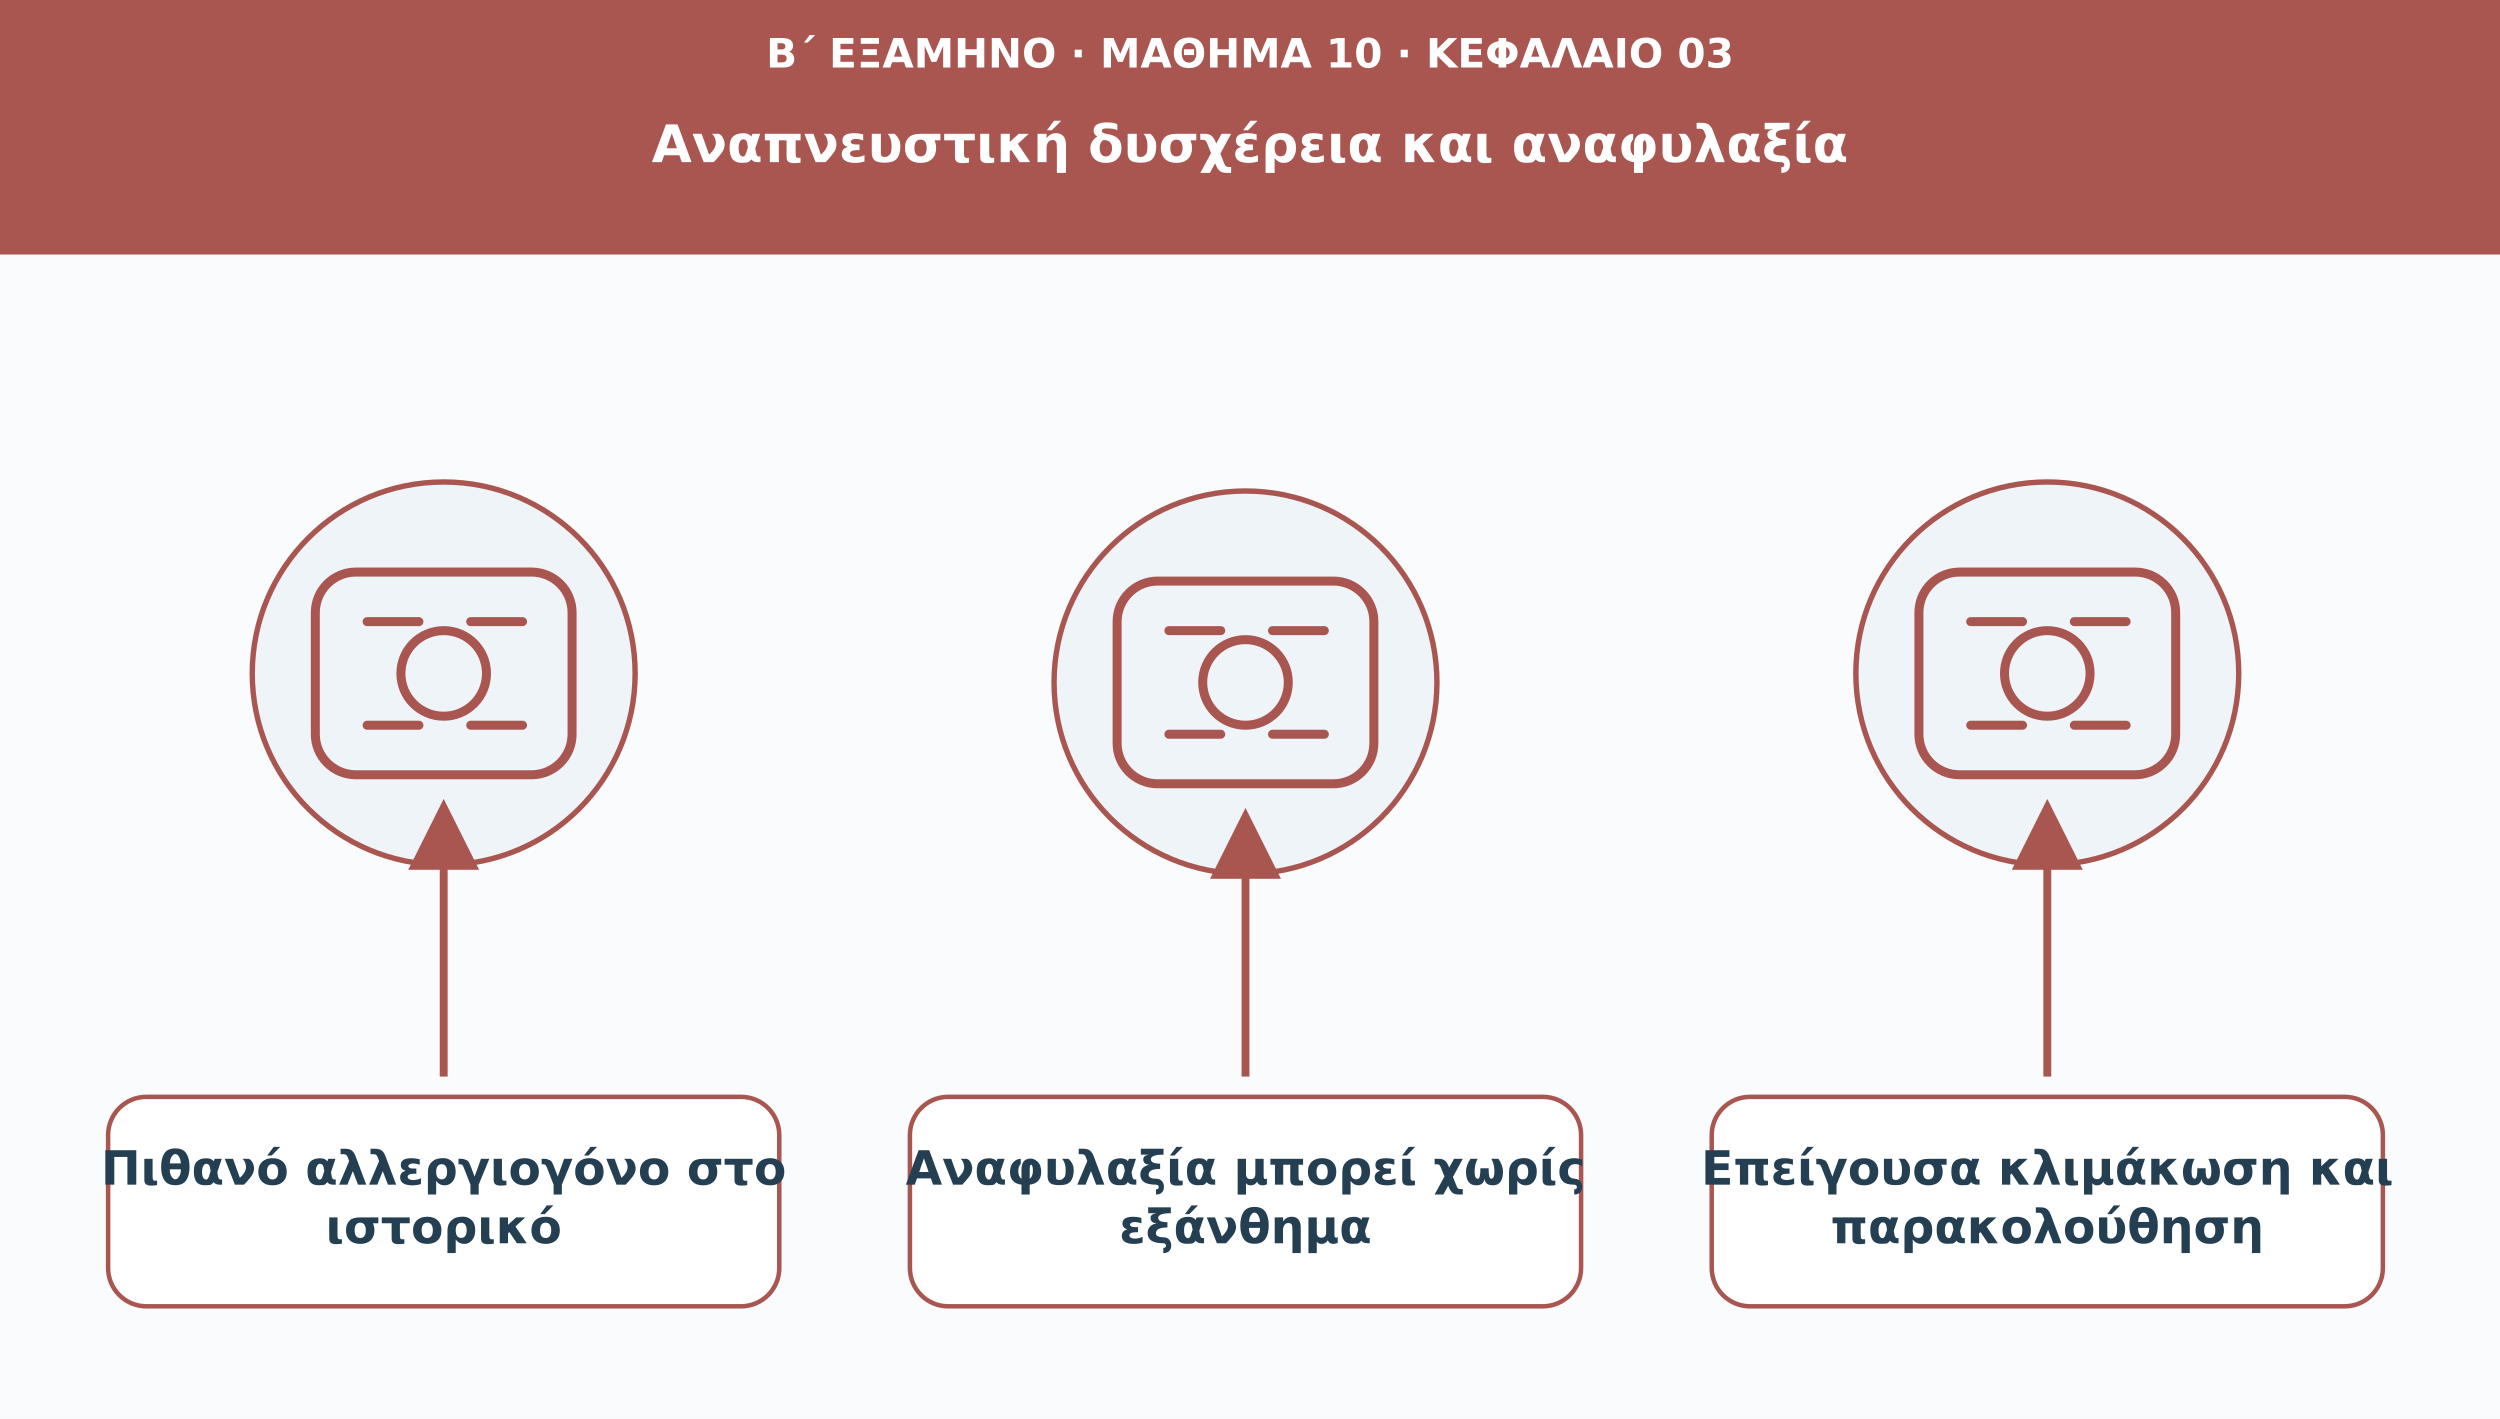
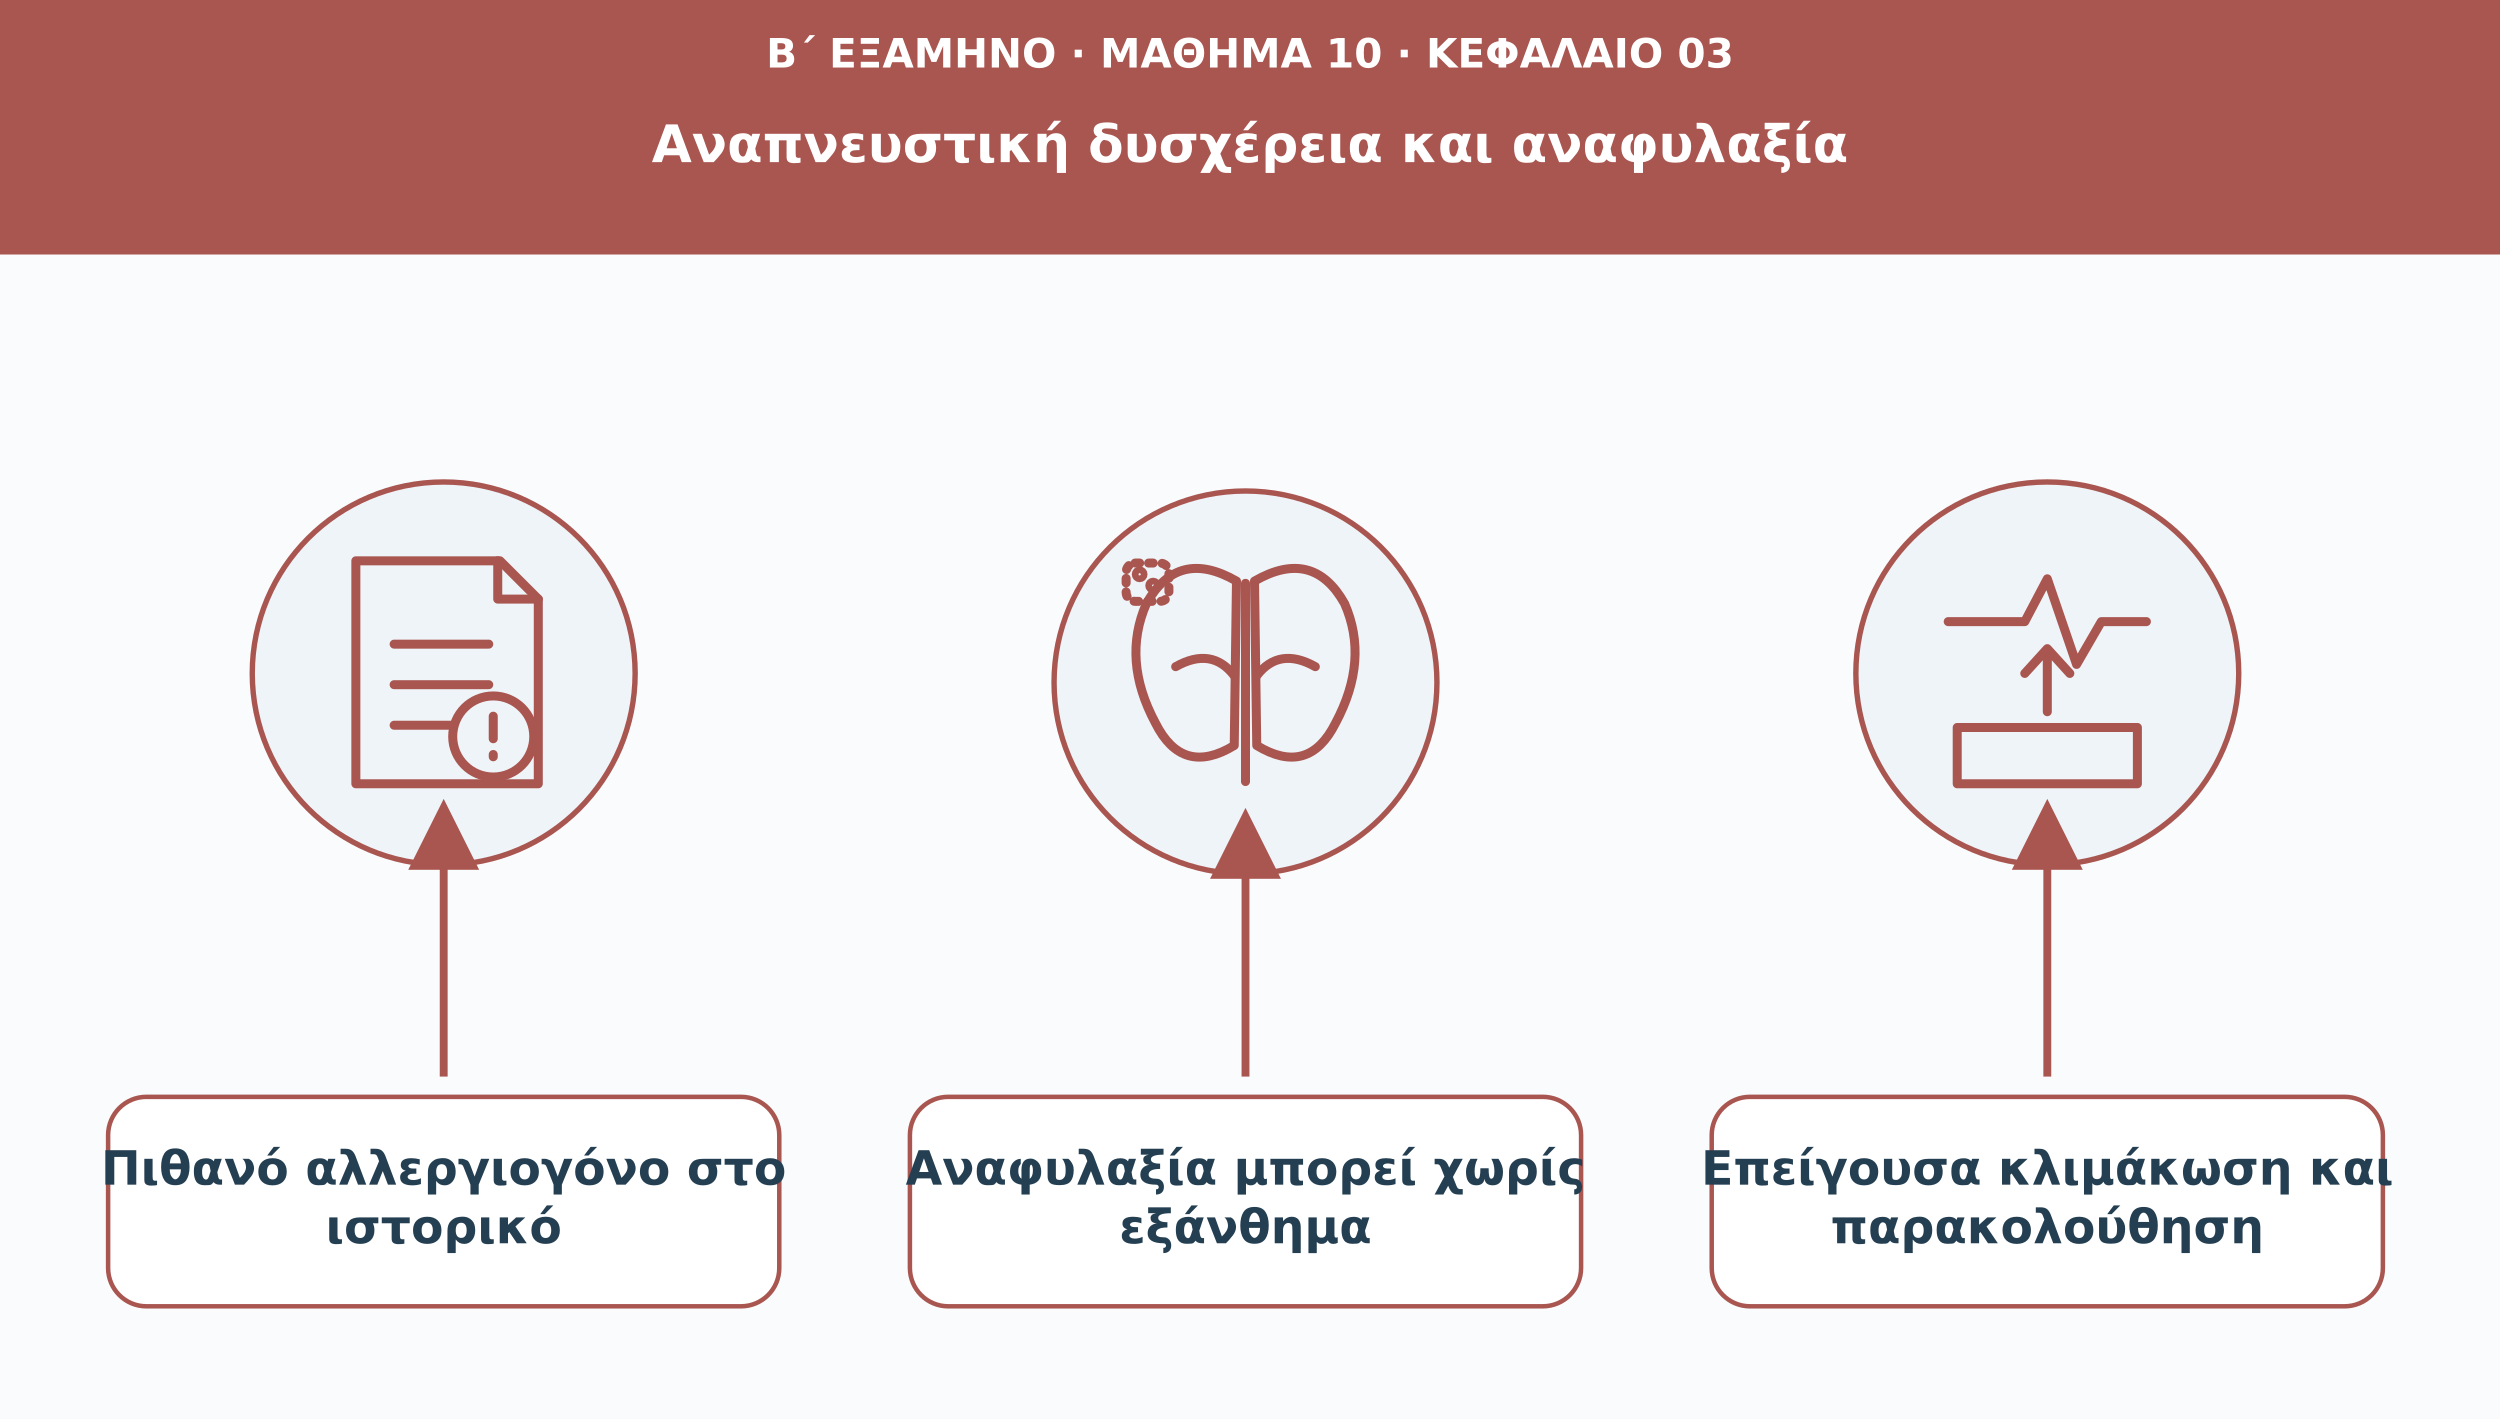
<svg xmlns="http://www.w3.org/2000/svg" viewBox="0 0 1110 630" role="img" aria-labelledby="t d">
  <defs>
    <marker id="arr" viewBox="0 0 10 10" markerWidth="9" markerHeight="9" refX="8" refY="5" orient="auto">
      <path d="M0 0L10 5L0 10Z" fill="#a95550" />
    </marker>
  </defs>
  <rect width="1110" height="630" fill="#f9fbfd" />
  <rect width="1110" height="113" fill="#a95550" />
  <text x="555" y="30" font-family="DejaVu Sans,Arial,sans-serif" font-size="18" fill="#ffffff" font-weight="690" text-anchor="middle">Β΄ ΕΞΑΜΗΝΟ · ΜΑΘΗΜΑ 10 · ΚΕΦΑΛΑΙΟ 03</text>
  <text x="555" y="72" font-family="DejaVu Sans,Arial,sans-serif" font-size="23" fill="#ffffff" font-weight="720" text-anchor="middle">Αναπνευστική δυσχέρεια και αναφυλαξία</text>
  <circle cx="197" cy="299" r="85" fill="#eef4f8" stroke="#a95550" stroke-width="2.4" />
  <g transform="translate(197 299)" fill="none" stroke="#a95550" stroke-width="4" stroke-linecap="round" stroke-linejoin="round">
-     <rect x="-57" y="-45" width="114" height="90" rx="18" />
-     <circle r="19" />
-     <path d="M-34-23h23m23 0h23m-69 46h23m23 0h23" />
+     <path d="M-39-50H25L42-33V49H-39Z" />
+     <path d="M24-50V-33H42M-22-13H20M-22 5H20M-22 23H4" />
+     <circle cx="22" cy="28" r="18" />
+     <path d="M22 19V29M22 36V37" />
  </g>
  <path d="M197 478L197 361" stroke="#a95550" stroke-width="3.5" marker-end="url(#arr)" />
  <rect x="48" y="487" width="298" height="93" rx="17" fill="#ffffff" stroke="#a95550" stroke-width="2" />
  <text x="197" y="526" font-family="DejaVu Sans,Arial,sans-serif" font-size="21" fill="#253f52" font-weight="700" text-anchor="middle">Πιθανό αλλεργιογόνο στο</text>
  <text x="197" y="552" font-family="DejaVu Sans,Arial,sans-serif" font-size="21" fill="#253f52" font-weight="700" text-anchor="middle">ιστορικό</text>
  <circle cx="553" cy="303" r="85" fill="#eef4f8" stroke="#a95550" stroke-width="2.4" />
  <g transform="translate(553 303)" fill="none" stroke="#a95550" stroke-width="4" stroke-linecap="round" stroke-linejoin="round">
-     <rect x="-57" y="-45" width="114" height="90" rx="18" />
-     <circle r="19" />
-     <path d="M-34-23h23m23 0h23m-69 46h23m23 0h23" />
+     <path d="M-4-45Q-30-60-44-35Q-55-10-40 18Q-28 42-5 28ZM4-45Q30-60 44-35Q55-10 40 18Q28 42 5 28Z" />
+     <path d="M0-44V44M-31-7Q-15-16-5-3M31-7Q15-16 5-3" />
+     <rect x="-53" y="-53" width="19" height="17" rx="4" stroke-dasharray="2 4" />
+     <circle cx="-47" cy="-48" r="1.5" />
+     <circle cx="-41" cy="-43" r="1.5" />
  </g>
  <path d="M553 478L553 365" stroke="#a95550" stroke-width="3.5" marker-end="url(#arr)" />
  <rect x="404" y="487" width="298" height="93" rx="17" fill="#ffffff" stroke="#a95550" stroke-width="2" />
  <text x="553" y="526" font-family="DejaVu Sans,Arial,sans-serif" font-size="21" fill="#253f52" font-weight="700" text-anchor="middle">Αναφυλαξία μπορεί χωρίς</text>
  <text x="553" y="552" font-family="DejaVu Sans,Arial,sans-serif" font-size="21" fill="#253f52" font-weight="700" text-anchor="middle">εξάνθημα</text>
  <circle cx="909" cy="299" r="85" fill="#eef4f8" stroke="#a95550" stroke-width="2.4" />
  <g transform="translate(909 299)" fill="none" stroke="#a95550" stroke-width="4" stroke-linecap="round" stroke-linejoin="round">
-     <rect x="-57" y="-45" width="114" height="90" rx="18" />
-     <circle r="19" />
-     <path d="M-34-23h23m23 0h23m-69 46h23m23 0h23" />
+     <path d="M-44-23H-10L0-42L13-4L24-23H44" />
+     <path d="M-40 24H40V49H-40Z" />
+     <path d="M0 17V-10M-10 0L0-11L10 0" />
  </g>
  <path d="M909 478L909 361" stroke="#a95550" stroke-width="3.5" marker-end="url(#arr)" />
  <rect x="760" y="487" width="298" height="93" rx="17" fill="#ffffff" stroke="#a95550" stroke-width="2" />
  <text x="909" y="526" font-family="DejaVu Sans,Arial,sans-serif" font-size="21" fill="#253f52" font-weight="700" text-anchor="middle">Επείγουσα κλιμάκωση και</text>
  <text x="909" y="552" font-family="DejaVu Sans,Arial,sans-serif" font-size="21" fill="#253f52" font-weight="700" text-anchor="middle">παρακολούθηση</text>
</svg>
